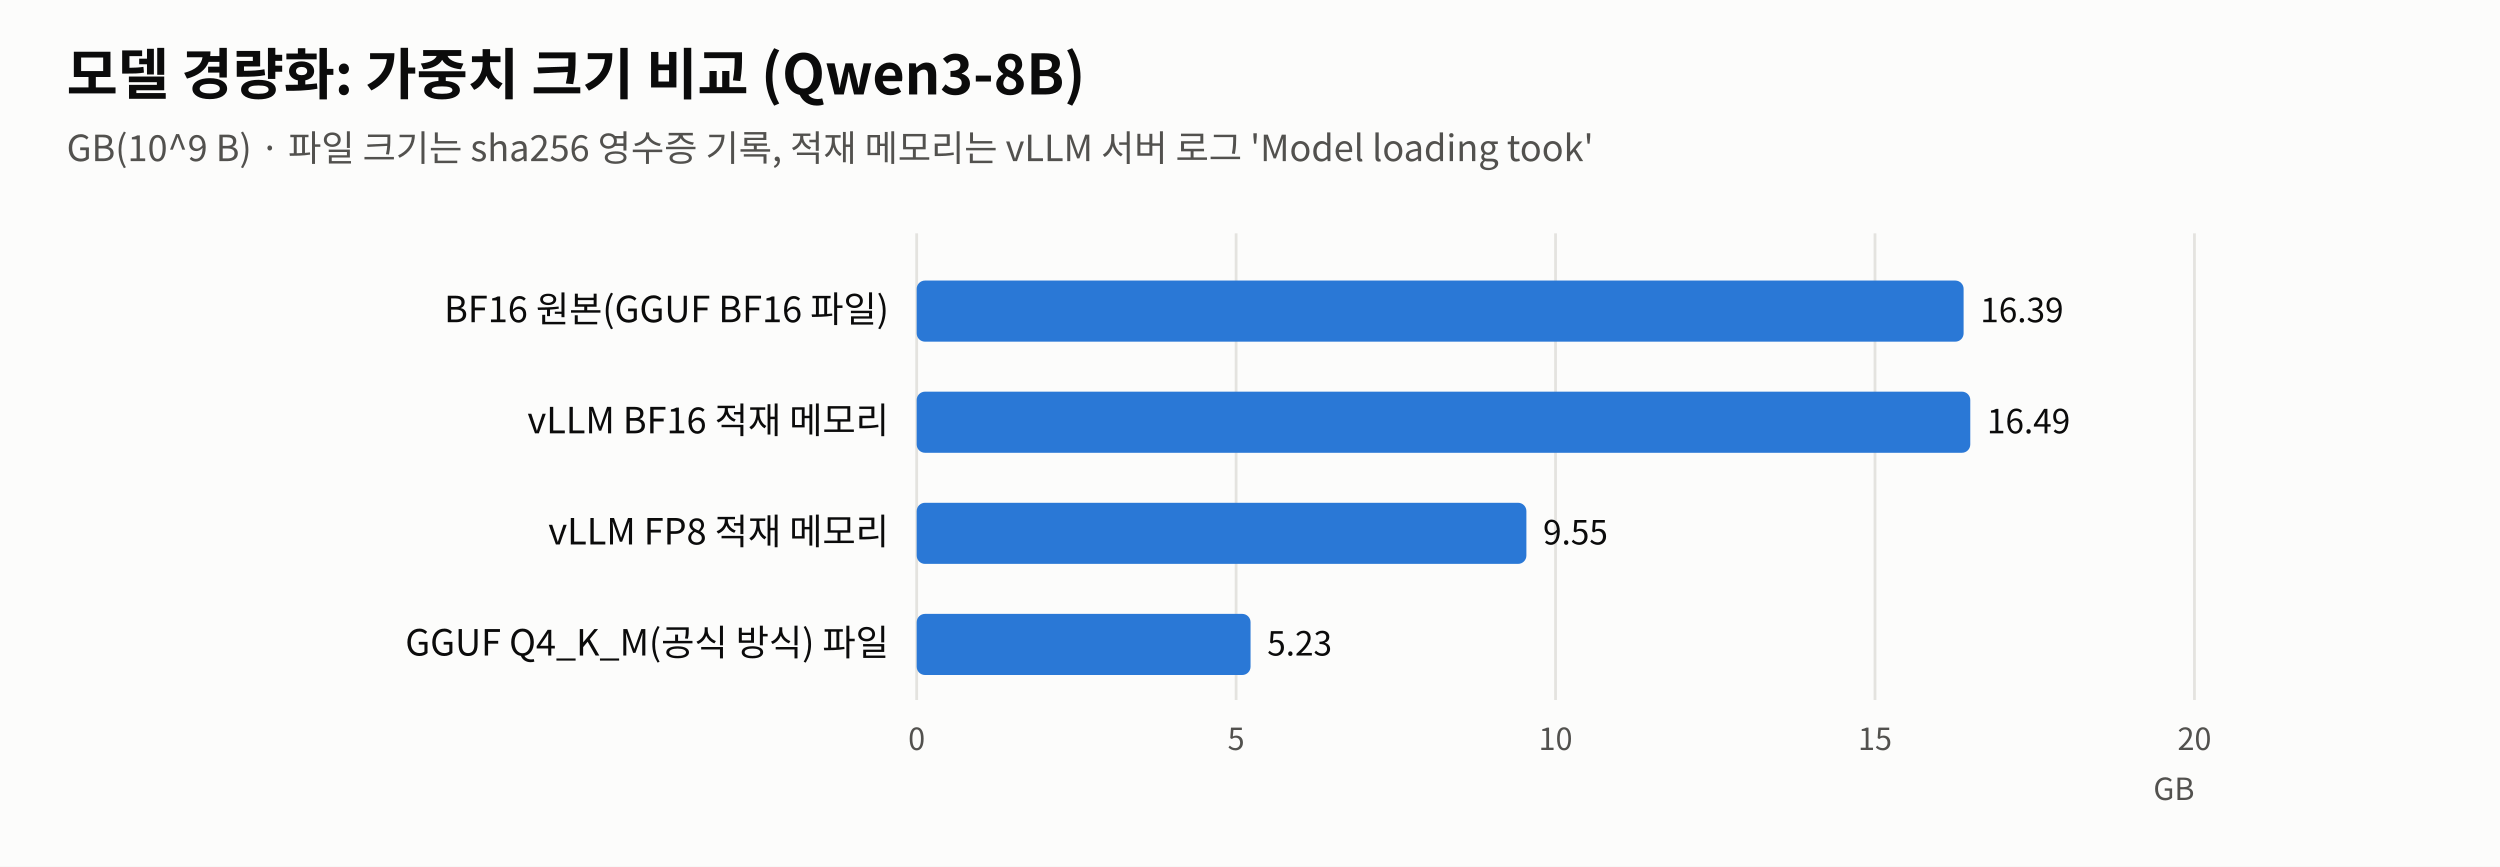
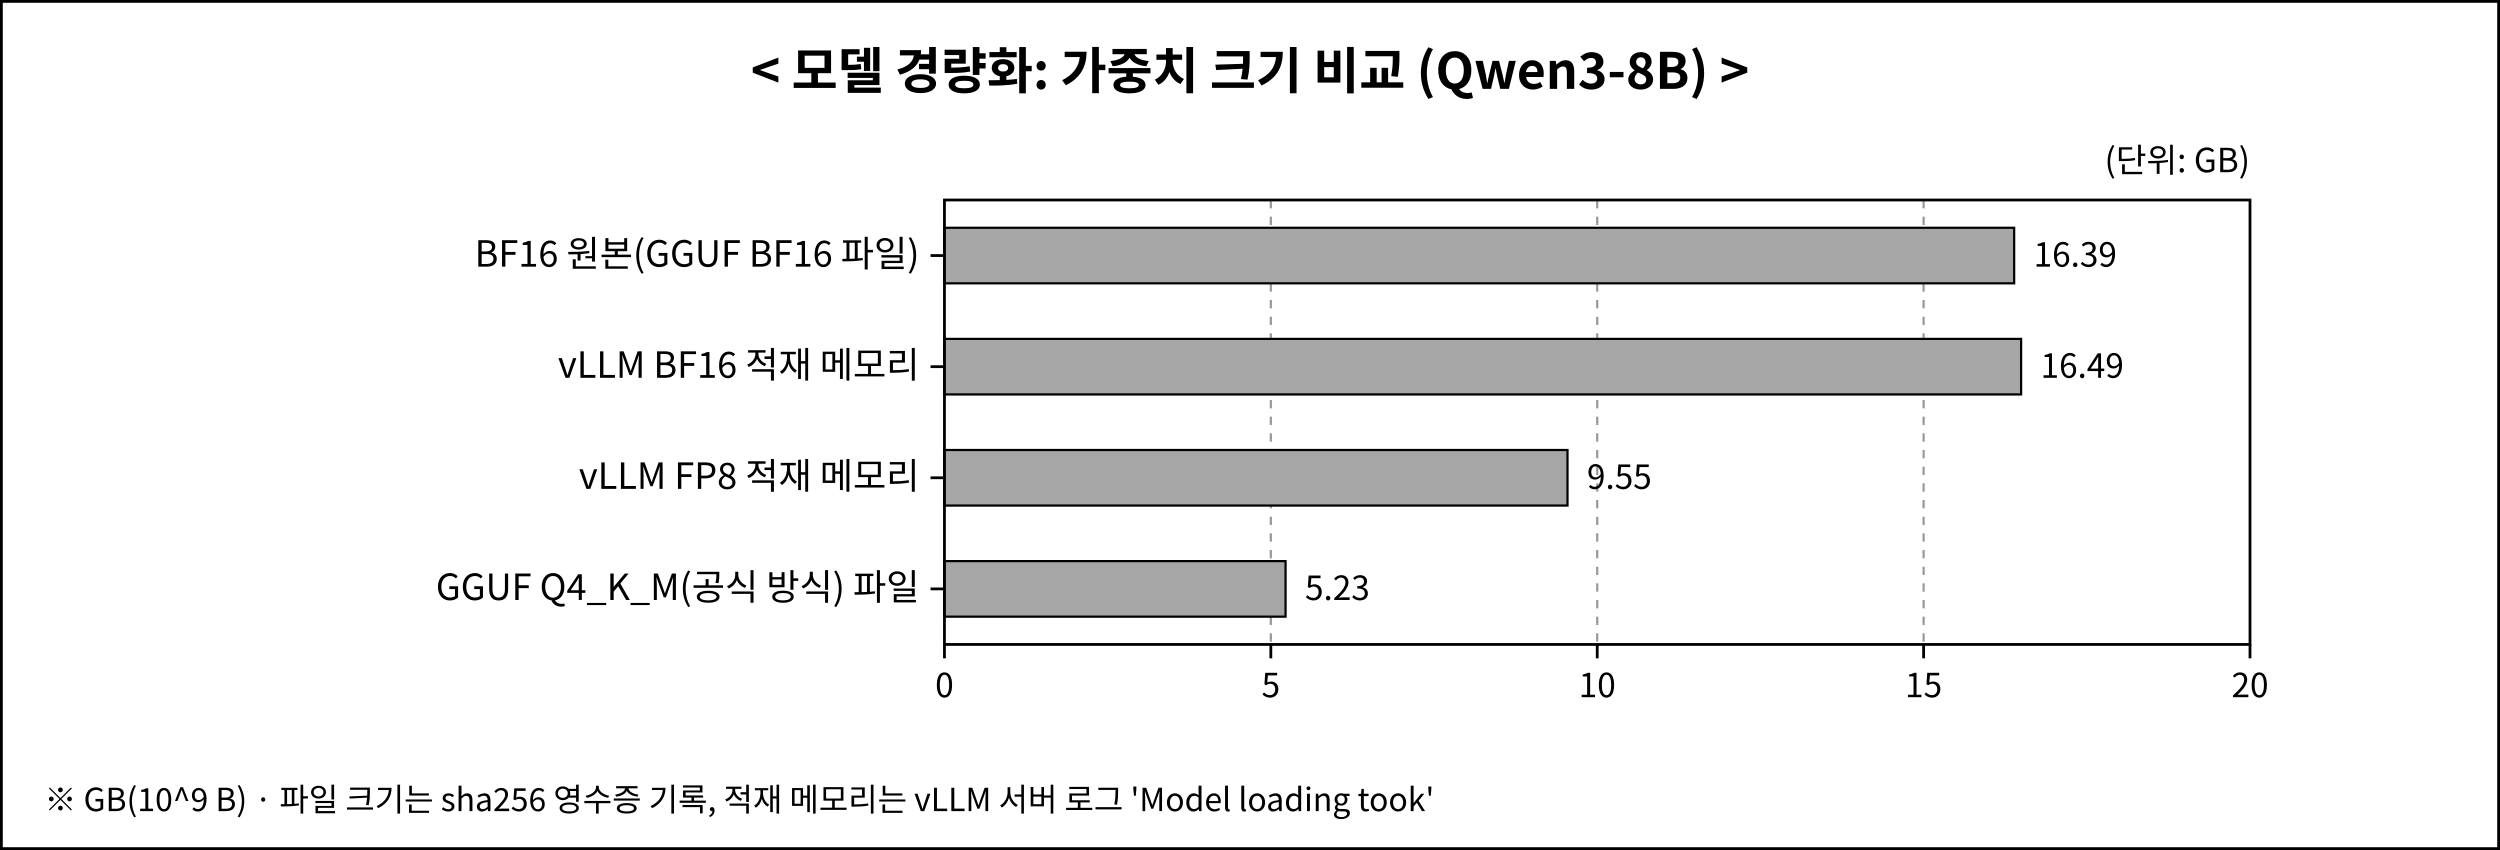
- <svg xmlns="http://www.w3.org/2000/svg" width="900" height="312" viewBox="0 0 900 312" font-family="Noto Sans CJK KR">
-   <rect width="900" height="312" fill="#fcfcfb" />
-   <text x="24" y="34" font-size="20" font-weight="700" fill="#0b0b0b">모델 경량화: 가중치 크기 비교 (Qwen3-8B)</text>
-   <text x="24" y="58" font-size="13" fill="#52514e">GB(10^9 B) · 파일 크기는 sha256 영수증 기록, 적재 메모리는 vLLM 서버 로그 'Model loading took'</text>
-   <line x1="330.0" y1="84" x2="330.0" y2="252" stroke="#e4e3df" stroke-width="1" />
-   <text x="330.0" y="270" font-size="11" fill="#52514e" text-anchor="middle">0</text>
-   <line x1="445.0" y1="84" x2="445.0" y2="252" stroke="#e4e3df" stroke-width="1" />
-   <text x="445.0" y="270" font-size="11" fill="#52514e" text-anchor="middle">5</text>
-   <line x1="560.0" y1="84" x2="560.0" y2="252" stroke="#e4e3df" stroke-width="1" />
-   <text x="560.0" y="270" font-size="11" fill="#52514e" text-anchor="middle">10</text>
-   <line x1="675.0" y1="84" x2="675.0" y2="252" stroke="#e4e3df" stroke-width="1" />
-   <text x="675.0" y="270" font-size="11" fill="#52514e" text-anchor="middle">15</text>
-   <line x1="790.0" y1="84" x2="790.0" y2="252" stroke="#e4e3df" stroke-width="1" />
-   <text x="790.0" y="270" font-size="11" fill="#52514e" text-anchor="middle">20</text>
-   <text x="790" y="288" font-size="11" fill="#52514e" text-anchor="end">GB</text>
-   <text x="320" y="116.0" font-size="13" fill="#0b0b0b" text-anchor="end">BF16 원본(GGUF BF16 파일)</text>
-   <rect x="330" y="101" width="376.9" height="22" rx="3" fill="#2a78d6" />
-   <text x="712.9" y="116.0" font-size="12" fill="#0b0b0b">16.39</text>
-   <text x="320" y="156.0" font-size="13" fill="#0b0b0b" text-anchor="end">vLLM BF16 적재 메모리</text>
-   <rect x="330" y="141" width="379.3" height="22" rx="3" fill="#2a78d6" />
-   <text x="715.3" y="156.0" font-size="12" fill="#0b0b0b">16.49</text>
-   <text x="320" y="196.0" font-size="13" fill="#0b0b0b" text-anchor="end">vLLM FP8 적재 메모리</text>
-   <rect x="330" y="181" width="219.5" height="22" rx="3" fill="#2a78d6" />
-   <text x="555.5" y="196.0" font-size="12" fill="#0b0b0b">9.55</text>
-   <text x="320" y="236.0" font-size="13" fill="#0b0b0b" text-anchor="end">GGUF Q4_K_M(공식 방식) 파일</text>
-   <rect x="330" y="221" width="120.2" height="22" rx="3" fill="#2a78d6" />
-   <text x="456.2" y="236.0" font-size="12" fill="#0b0b0b">5.23</text>
+ <svg xmlns="http://www.w3.org/2000/svg" width="900" height="306" viewBox="0 0 900 306" font-family="Gulim, 굴림, Dotum, 돋움, 'Malgun Gothic', 'Noto Sans CJK KR', 'WenQuanYi Zen Hei', sans-serif">
+   <rect width="900" height="306" fill="#ffffff" />
+   <rect x="0.5" y="0.5" width="899" height="305" fill="none" stroke="#000000" stroke-width="1" />
+   <text x="450.0" y="32" font-size="18" font-weight="700" fill="#000000" text-anchor="middle">&lt; 모델 경량화: 가중치 크기 비교 (Qwen3-8B) &gt;</text>
+   <text x="810" y="62" font-size="12" fill="#000000" text-anchor="end">(단위: GB)</text>
+   <line x1="340.0" y1="232" x2="340.0" y2="237" stroke="#000000" stroke-width="1" />
+   <text x="340.0" y="251" font-size="12" fill="#000000" text-anchor="middle">0</text>
+   <line x1="457.5" y1="72" x2="457.5" y2="232" stroke="#999999" stroke-width="0.8" stroke-dasharray="3 3" />
+   <line x1="457.5" y1="232" x2="457.5" y2="237" stroke="#000000" stroke-width="1" />
+   <text x="457.5" y="251" font-size="12" fill="#000000" text-anchor="middle">5</text>
+   <line x1="575.0" y1="72" x2="575.0" y2="232" stroke="#999999" stroke-width="0.8" stroke-dasharray="3 3" />
+   <line x1="575.0" y1="232" x2="575.0" y2="237" stroke="#000000" stroke-width="1" />
+   <text x="575.0" y="251" font-size="12" fill="#000000" text-anchor="middle">10</text>
+   <line x1="692.5" y1="72" x2="692.5" y2="232" stroke="#999999" stroke-width="0.8" stroke-dasharray="3 3" />
+   <line x1="692.5" y1="232" x2="692.5" y2="237" stroke="#000000" stroke-width="1" />
+   <text x="692.5" y="251" font-size="12" fill="#000000" text-anchor="middle">15</text>
+   <line x1="810.0" y1="232" x2="810.0" y2="237" stroke="#000000" stroke-width="1" />
+   <text x="810.0" y="251" font-size="12" fill="#000000" text-anchor="middle">20</text>
+   <line x1="335" y1="92.0" x2="340" y2="92.0" stroke="#000000" stroke-width="1" />
+   <text x="331" y="96.0" font-size="13" fill="#000000" text-anchor="end">BF16 원본(GGUF BF16 파일)</text>
+   <rect x="340" y="82" width="385.1" height="20" fill="#a6a6a6" stroke="#000000" stroke-width="0.8" />
+   <text x="732.1" y="96.0" font-size="12" fill="#000000">16.39</text>
+   <line x1="335" y1="132.0" x2="340" y2="132.0" stroke="#000000" stroke-width="1" />
+   <text x="331" y="136.0" font-size="13" fill="#000000" text-anchor="end">vLLM BF16 적재 메모리</text>
+   <rect x="340" y="122" width="387.6" height="20" fill="#a6a6a6" stroke="#000000" stroke-width="0.8" />
+   <text x="734.6" y="136.0" font-size="12" fill="#000000">16.49</text>
+   <line x1="335" y1="172.0" x2="340" y2="172.0" stroke="#000000" stroke-width="1" />
+   <text x="331" y="176.0" font-size="13" fill="#000000" text-anchor="end">vLLM FP8 적재 메모리</text>
+   <rect x="340" y="162" width="224.3" height="20" fill="#a6a6a6" stroke="#000000" stroke-width="0.8" />
+   <text x="571.3" y="176.0" font-size="12" fill="#000000">9.55</text>
+   <line x1="335" y1="212.0" x2="340" y2="212.0" stroke="#000000" stroke-width="1" />
+   <text x="331" y="216.0" font-size="13" fill="#000000" text-anchor="end">GGUF Q4_K_M(공식 방식) 파일</text>
+   <rect x="340" y="202" width="122.8" height="20" fill="#a6a6a6" stroke="#000000" stroke-width="0.8" />
+   <text x="469.8" y="216.0" font-size="12" fill="#000000">5.23</text>
+   <rect x="340" y="72" width="470" height="160" fill="none" stroke="#000000" stroke-width="1" />
+   <text x="16" y="292" font-size="11.5" fill="#000000">※ GB(10^9 B) · 파일 크기는 sha256 영수증 기록, 적재 메모리는 vLLM 서버 로그 'Model loading took'</text>
</svg>
